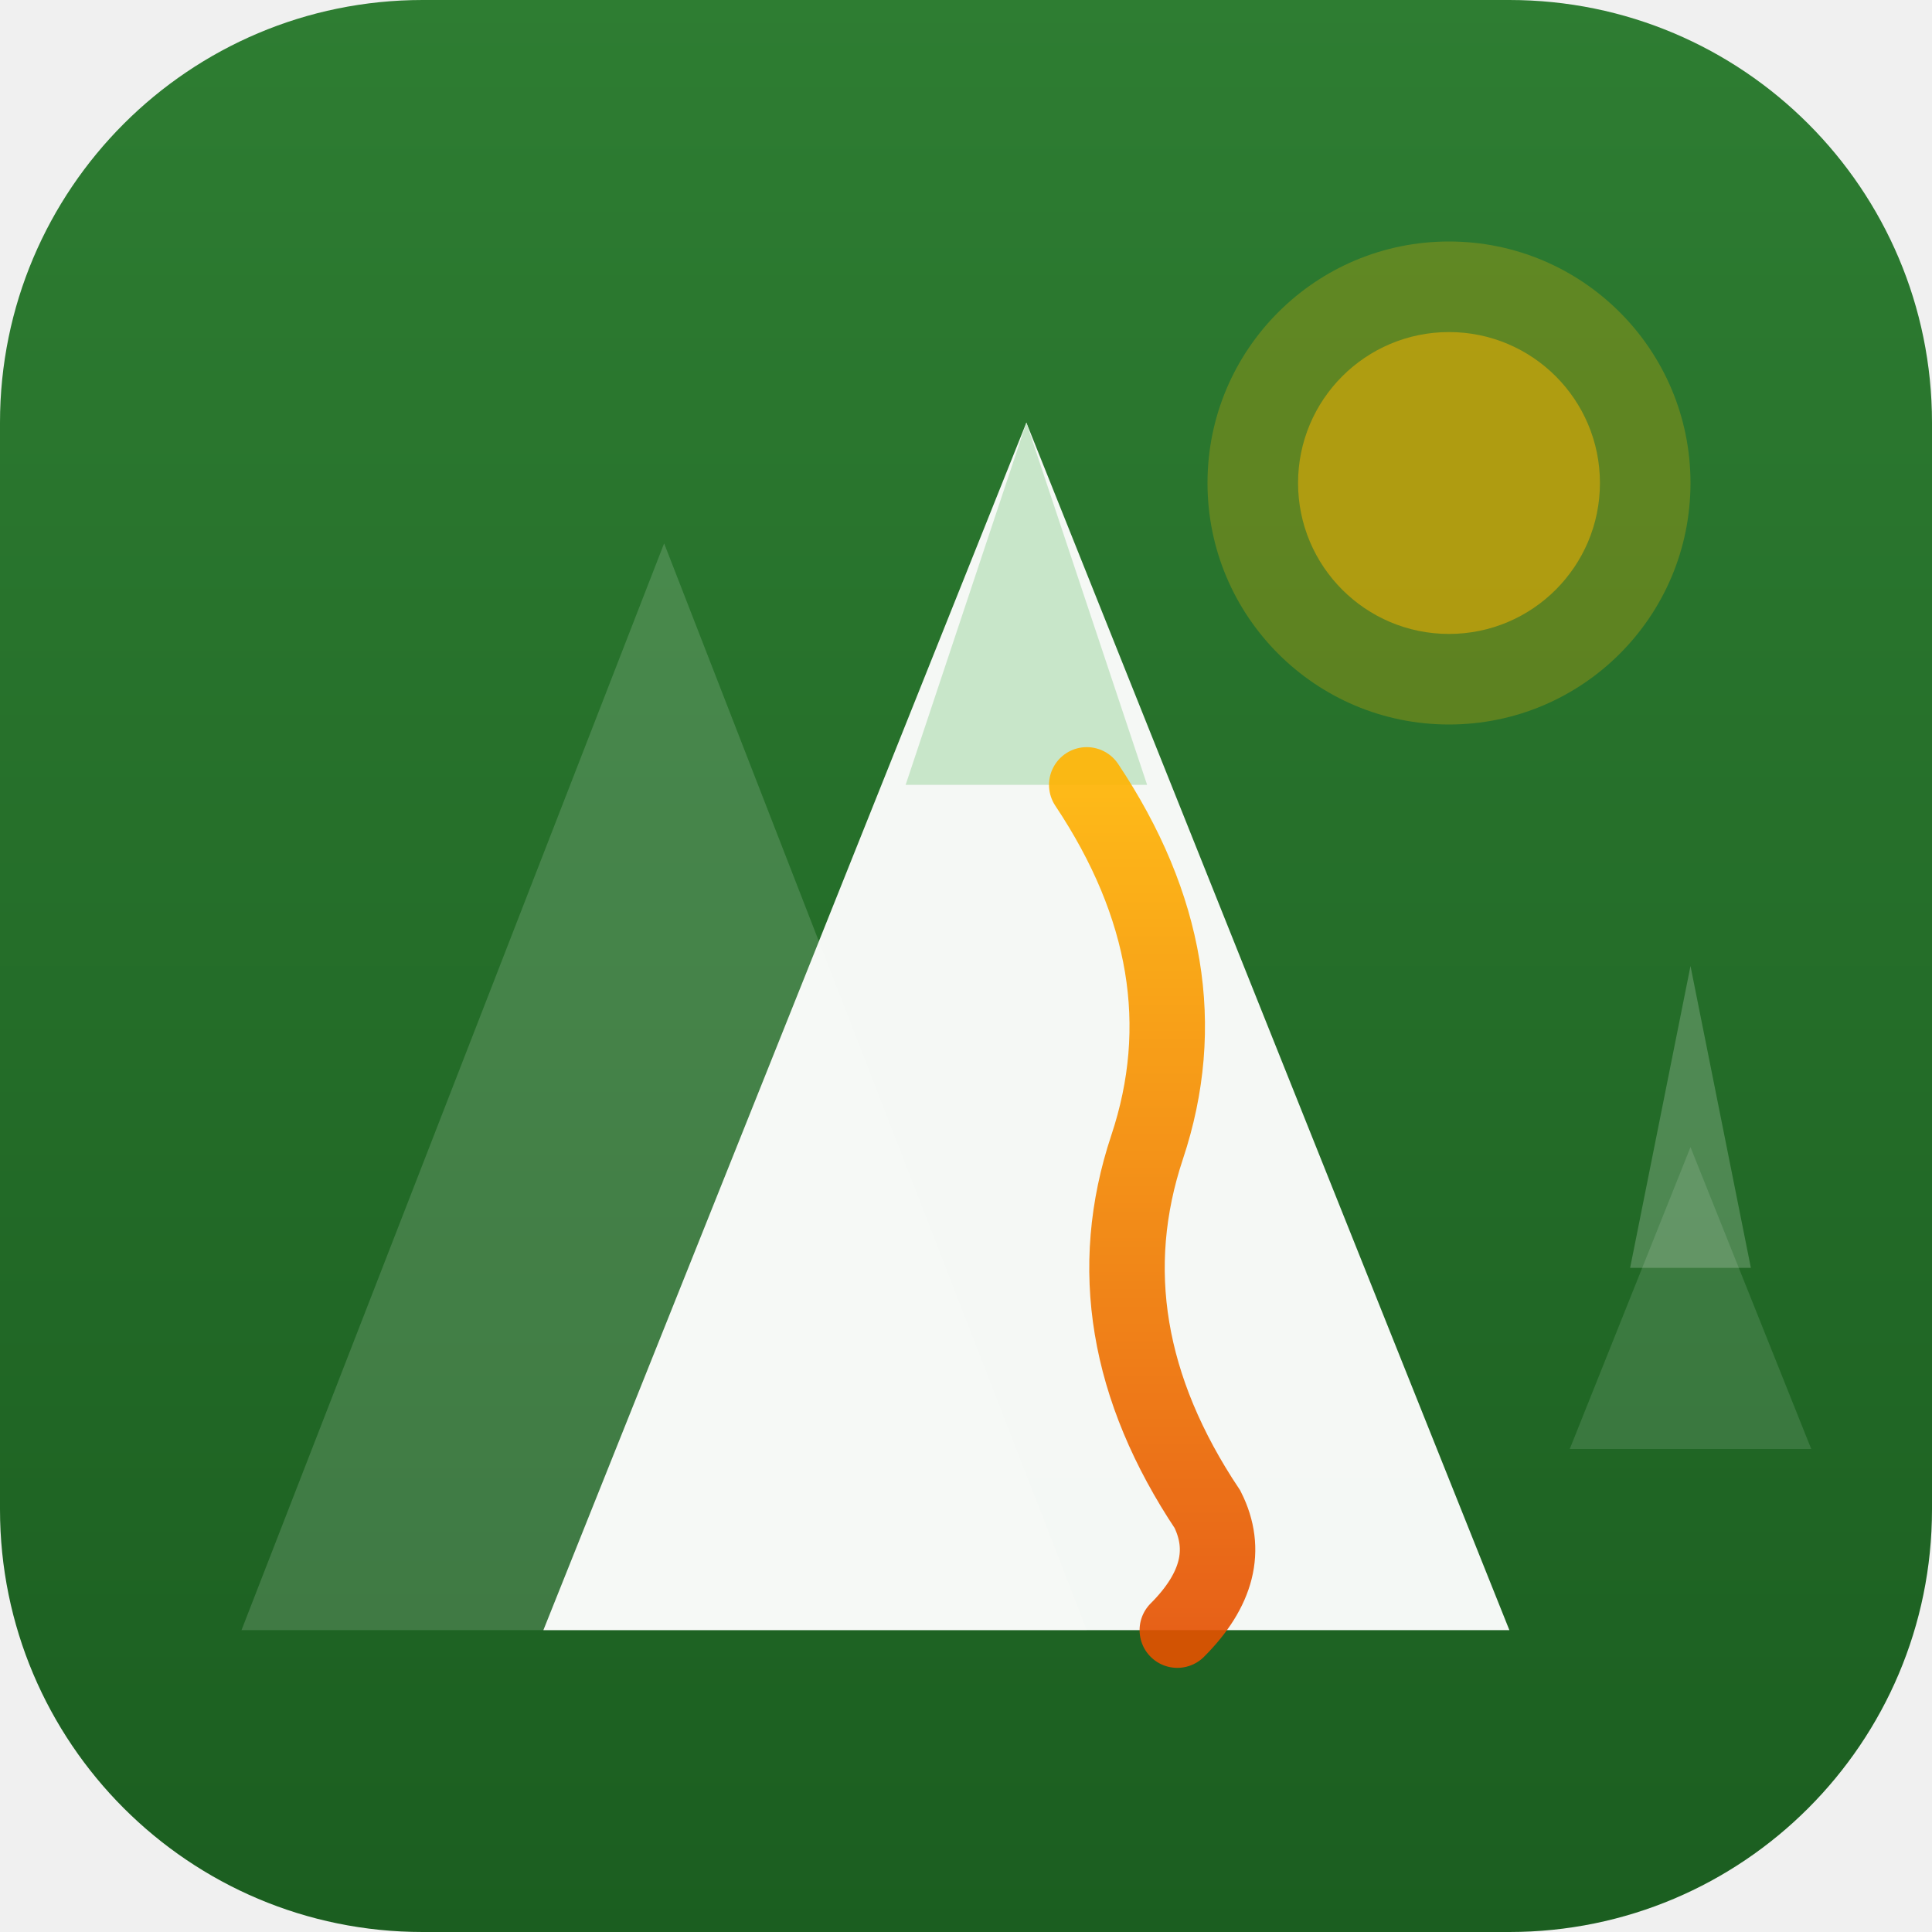
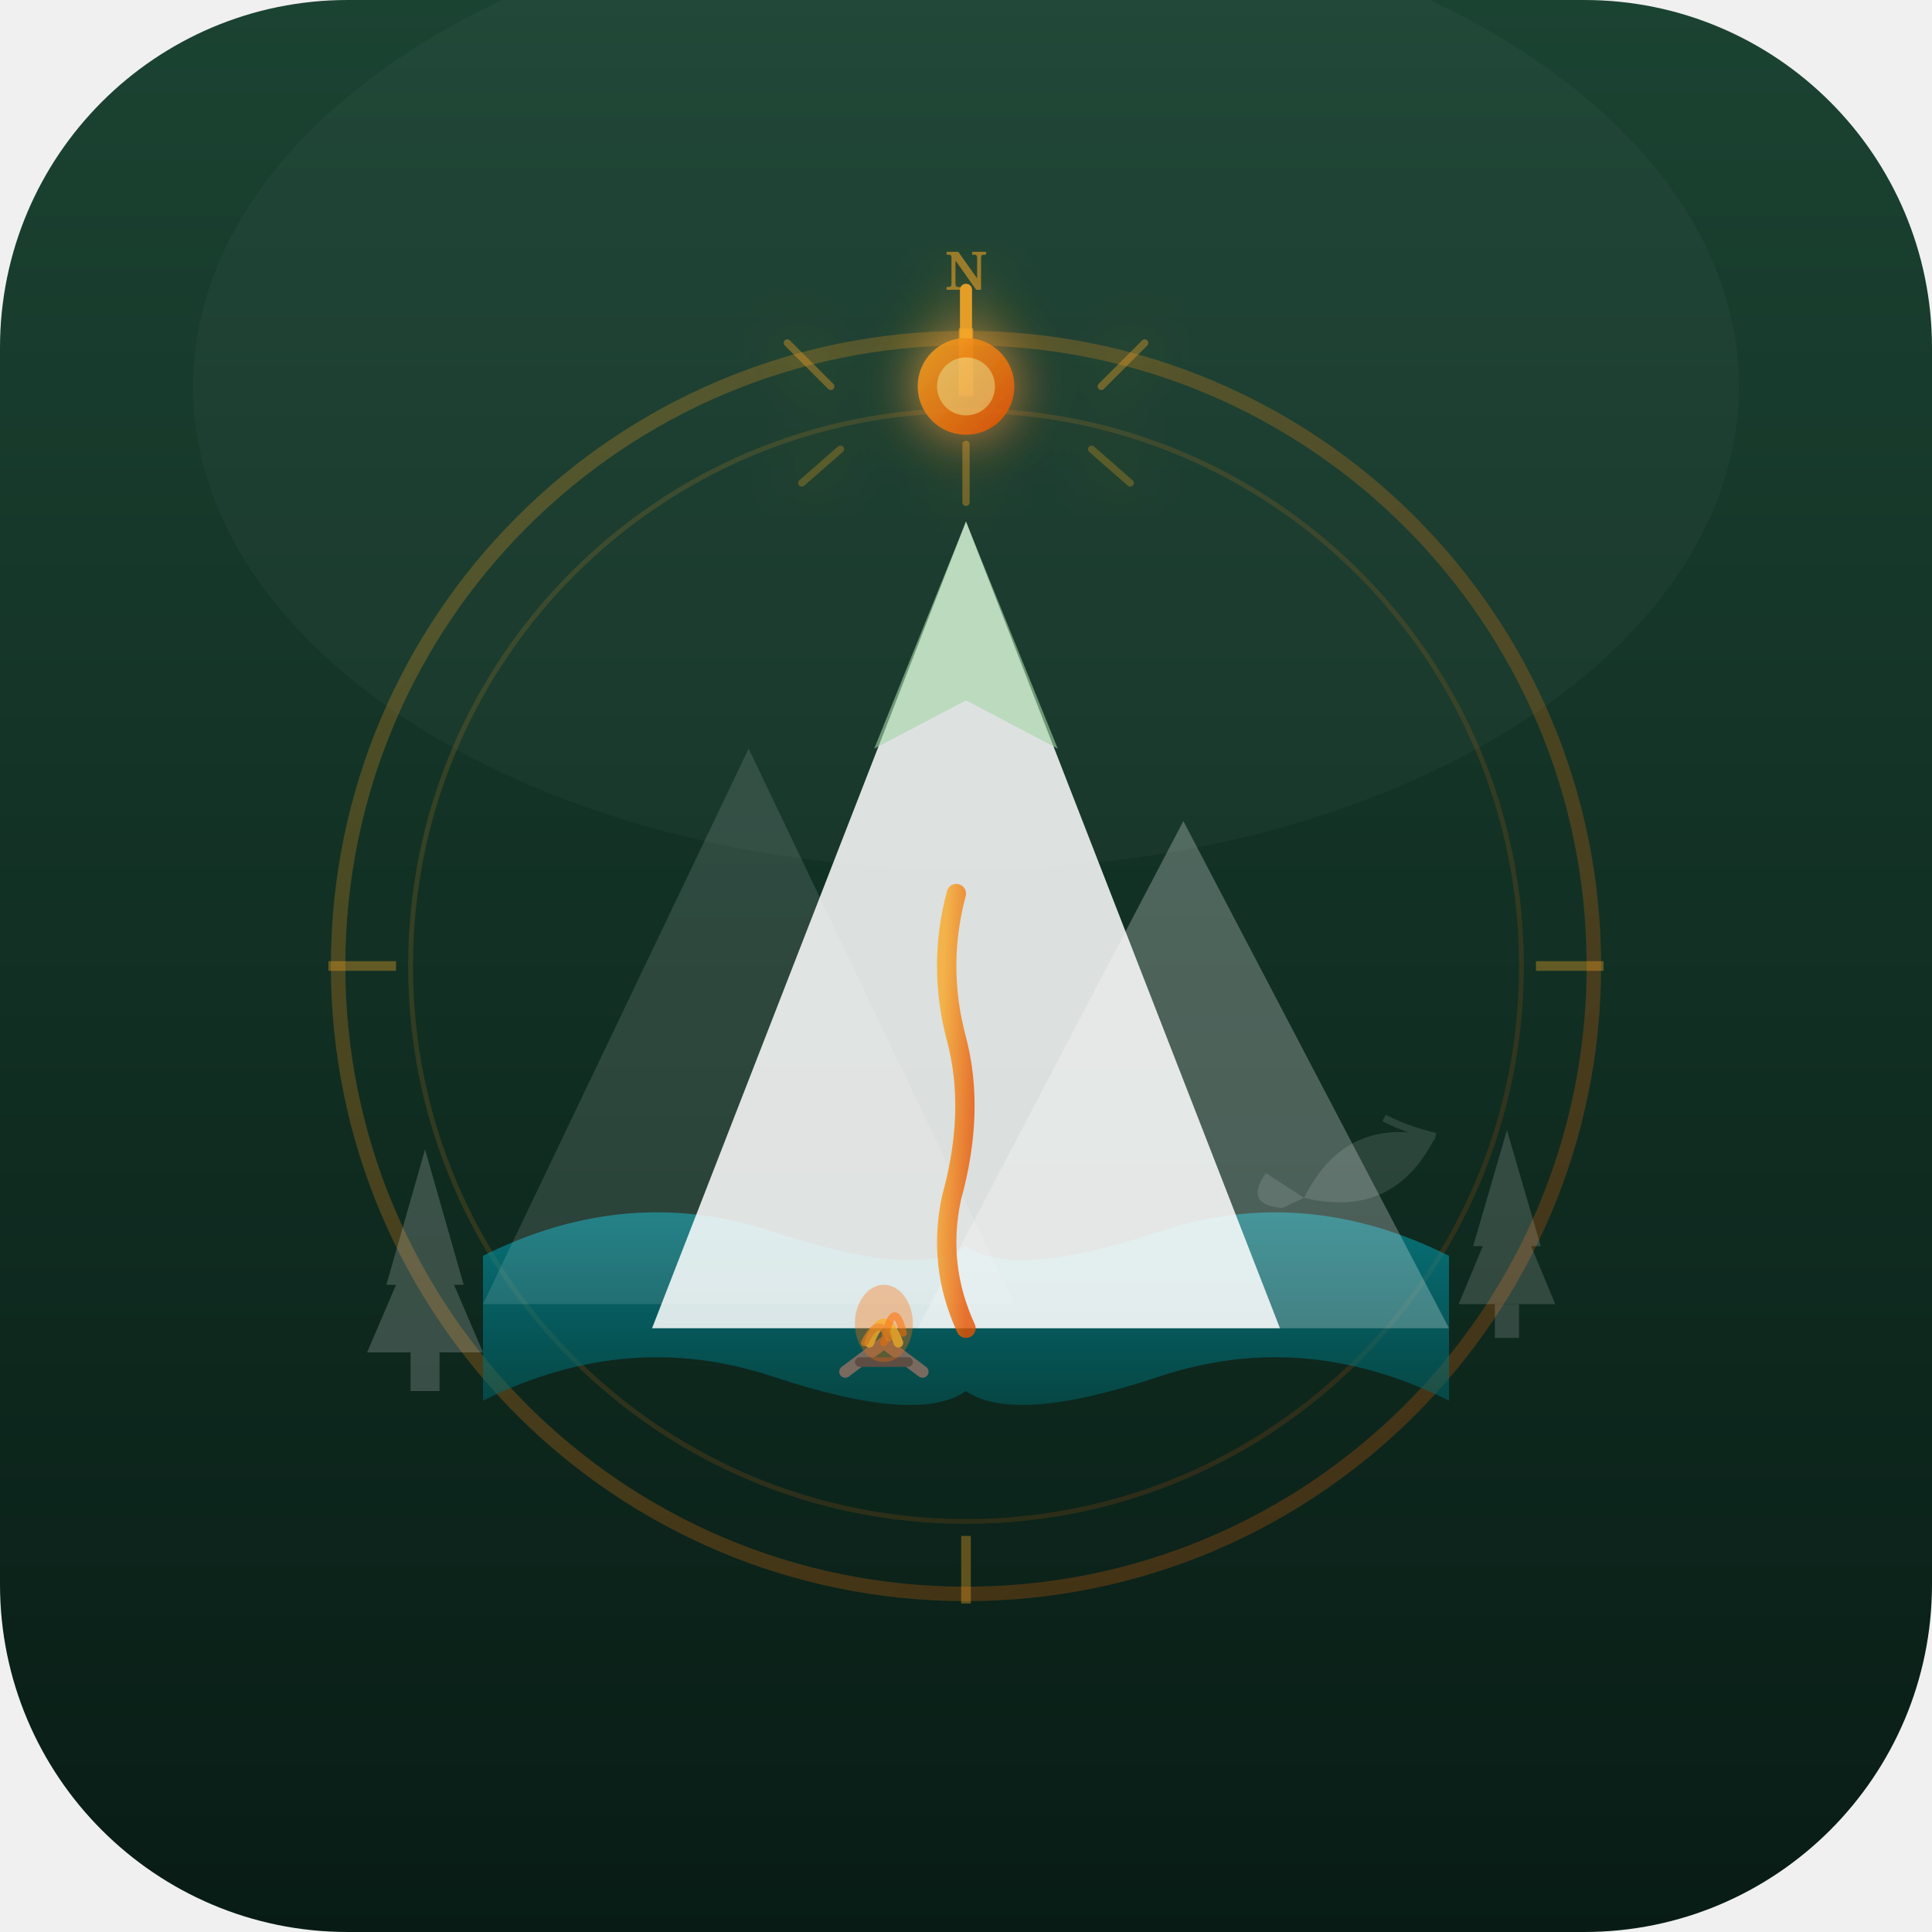
- <svg xmlns="http://www.w3.org/2000/svg" width="64" height="64" viewBox="0 0 64 64">
+ <svg xmlns="http://www.w3.org/2000/svg" viewBox="0 0 400 400">
  <defs>
-     <linearGradient id="bg" x1="0" y1="0" x2="0" y2="1">
-       <stop offset="0%" stop-color="#2E7D32" />
-       <stop offset="100%" stop-color="#1B5E20" />
+     <linearGradient id="bgGrad" x1="0%" y1="0%" x2="0%" y2="100%">
+       <stop offset="0%" stop-color="#1B4332" />
+       <stop offset="100%" stop-color="#081C15" />
    </linearGradient>
-     <linearGradient id="sun" x1="0" y1="0" x2="0" y2="1">
-       <stop offset="0%" stop-color="#FFB300" />
+     <linearGradient id="goldGrad" x1="0%" y1="0%" x2="100%" y2="100%">
+       <stop offset="0%" stop-color="#F9A825" />
      <stop offset="100%" stop-color="#E65100" />
    </linearGradient>
+     <linearGradient id="waterGrad" x1="0%" y1="0%" x2="0%" y2="100%">
+       <stop offset="0%" stop-color="#00ACC1" />
+       <stop offset="100%" stop-color="#006064" />
+     </linearGradient>
+     <filter id="glow" x="-20%" y="-20%" width="140%" height="140%">
+       <feGaussianBlur stdDeviation="6" result="blur" />
+       <feMerge>
+         <feMergeNode in="blur" />
+         <feMergeNode in="SourceGraphic" />
+       </feMerge>
+     </filter>
+     <filter id="shadow" x="-10%" y="-10%" width="120%" height="130%">
+       <feDropShadow dx="0" dy="4" stdDeviation="8" flood-color="#081C15" flood-opacity="0.5" />
+     </filter>
  </defs>
-   <rect width="64" height="64" rx="14" fill="url(#bg)" />
-   <circle cx="48" cy="16" r="8" fill="#FFB300" opacity="0.25" />
-   <circle cx="48" cy="16" r="5" fill="#FFB300" opacity="0.5" />
-   <path d="M8 54 L22 18 L36 54Z" fill="white" opacity="0.15" />
-   <path d="M18 54 L34 14 L50 54Z" fill="white" opacity="0.95" />
-   <path d="M34 14 L30 26 L38 26Z" fill="#C8E6C9" />
-   <path d="M36 26 Q40 32 38 38 Q36 44 40 50 Q41 52 39 54" stroke="url(#sun)" stroke-width="2.5" fill="none" stroke-linecap="round" opacity="0.9" />
-   <polygon points="54,42 56,32 58,42" fill="white" opacity="0.2" />
-   <polygon points="52,48 56,38 60,48" fill="white" opacity="0.12" />
+   <rect width="400" height="400" rx="72" fill="url(#bgGrad)" />
+   <ellipse cx="200" cy="80" rx="160" ry="100" fill="white" opacity="0.03" />
+   <circle cx="200" cy="200" r="130" fill="none" stroke="url(#goldGrad)" stroke-width="3" opacity="0.25" />
+   <circle cx="200" cy="200" r="115" fill="none" stroke="url(#goldGrad)" stroke-width="1" opacity="0.15" />
+   <line x1="200" y1="68" x2="200" y2="82" stroke="#F9A825" stroke-width="3" opacity="0.6" />
+   <line x1="332" y1="200" x2="318" y2="200" stroke="#F9A825" stroke-width="2" opacity="0.35" />
+   <line x1="68" y1="200" x2="82" y2="200" stroke="#F9A825" stroke-width="2" opacity="0.35" />
+   <line x1="200" y1="332" x2="200" y2="318" stroke="#F9A825" stroke-width="2" opacity="0.35" />
+   <text x="200" y="60" text-anchor="middle" font-family="Georgia, serif" font-size="11" font-weight="bold" fill="#F9A825" opacity="0.55" letter-spacing="1">N</text>
+   <path d="M100 260 Q130 245 160 255 Q190 265 200 258 Q210 265 240 255 Q270 245 300 260 L300 290 Q270 275 240 285 Q210 295 200 288 Q190 295 160 285 Q130 275 100 290 Z" fill="url(#waterGrad)" opacity="0.55" />
+   <polygon points="100,270 155,155 210,270" fill="white" opacity="0.12" />
+   <polygon points="135,275 200,108 265,275" fill="white" opacity="0.85" />
+   <polygon points="190,275 245,170 300,275" fill="white" opacity="0.25" />
+   <polygon points="200,108 181,155 200,145 219,155" fill="#A5D6A7" opacity="0.6" />
+   <path d="M198 185 Q194 200 198 215 Q202 230 197 248 Q194 262 200 275" stroke="url(#goldGrad)" stroke-width="4" fill="none" stroke-linecap="round" stroke-linejoin="round" opacity="0.8" />
+   <g transform="translate(183, 278)" opacity="0.85">
+     <line x1="0" y1="0" x2="-8" y2="6" stroke="#8D6E63" stroke-width="2.5" stroke-linecap="round" />
+     <line x1="0" y1="0" x2="8" y2="6" stroke="#8D6E63" stroke-width="2.5" stroke-linecap="round" />
+     <line x1="-5" y1="4" x2="5" y2="4" stroke="#6D4C41" stroke-width="2" stroke-linecap="round" />
+     <ellipse cx="0" cy="-4" rx="6" ry="8" fill="#FF6D00" opacity="0.4" />
+     <path d="M-3 0 Q0 -8 3 0" stroke="#F9A825" stroke-width="2" fill="none" stroke-linecap="round" />
+     <path d="M0 0 Q2 -10 4 -2" stroke="#FF6D00" stroke-width="1.5" fill="none" stroke-linecap="round" opacity="0.7" />
+     <path d="M-4 0 Q-1 -6 1 -1" stroke="#F57F17" stroke-width="1.5" fill="none" stroke-linecap="round" opacity="0.8" />
+   </g>
+   <g filter="url(#glow)" opacity="0.9">
+     <line x1="200" y1="72" x2="200" y2="60" stroke="#F9A825" stroke-width="2.5" stroke-linecap="round" />
+     <line x1="200" y1="92" x2="200" y2="104" stroke="#F9A825" stroke-width="1.5" stroke-linecap="round" opacity="0.4" />
+     <line x1="172" y1="80" x2="163" y2="71" stroke="#F9A825" stroke-width="1.5" stroke-linecap="round" opacity="0.4" />
+     <line x1="228" y1="80" x2="237" y2="71" stroke="#F9A825" stroke-width="1.5" stroke-linecap="round" opacity="0.4" />
+     <line x1="174" y1="93" x2="166" y2="100" stroke="#F9A825" stroke-width="1.5" stroke-linecap="round" opacity="0.3" />
+     <line x1="226" y1="93" x2="234" y2="100" stroke="#F9A825" stroke-width="1.5" stroke-linecap="round" opacity="0.3" />
+     <circle cx="200" cy="80" r="10" fill="url(#goldGrad)" />
+     <circle cx="200" cy="80" r="6" fill="#FFF59D" opacity="0.5" />
+   </g>
+   <g transform="translate(270, 248) rotate(-25)" opacity="0.12">
+     <path d="M0 0 Q15 -12 30 0 Q15 12 0 0" fill="white" />
+     <path d="M0 0 L-5 -8 Q-12 -4 -5 0" fill="white" />
+     <path d="M30 0 Q25 -4 22 -8" fill="none" stroke="white" stroke-width="1.5" />
+   </g>
+   <g transform="translate(88, 252)" opacity="0.18">
+     <polygon points="0,0 -12,28 12,28" fill="white" />
+     <polygon points="0,-14 -8,14 8,14" fill="white" />
+     <rect x="-3" y="28" width="6" height="8" fill="white" />
+   </g>
+   <g transform="translate(312, 246)" opacity="0.15">
+     <polygon points="0,0 -10,24 10,24" fill="white" />
+     <polygon points="0,-12 -7,12 7,12" fill="white" />
+     <rect x="-2.5" y="24" width="5" height="7" fill="white" />
+   </g>
</svg>
